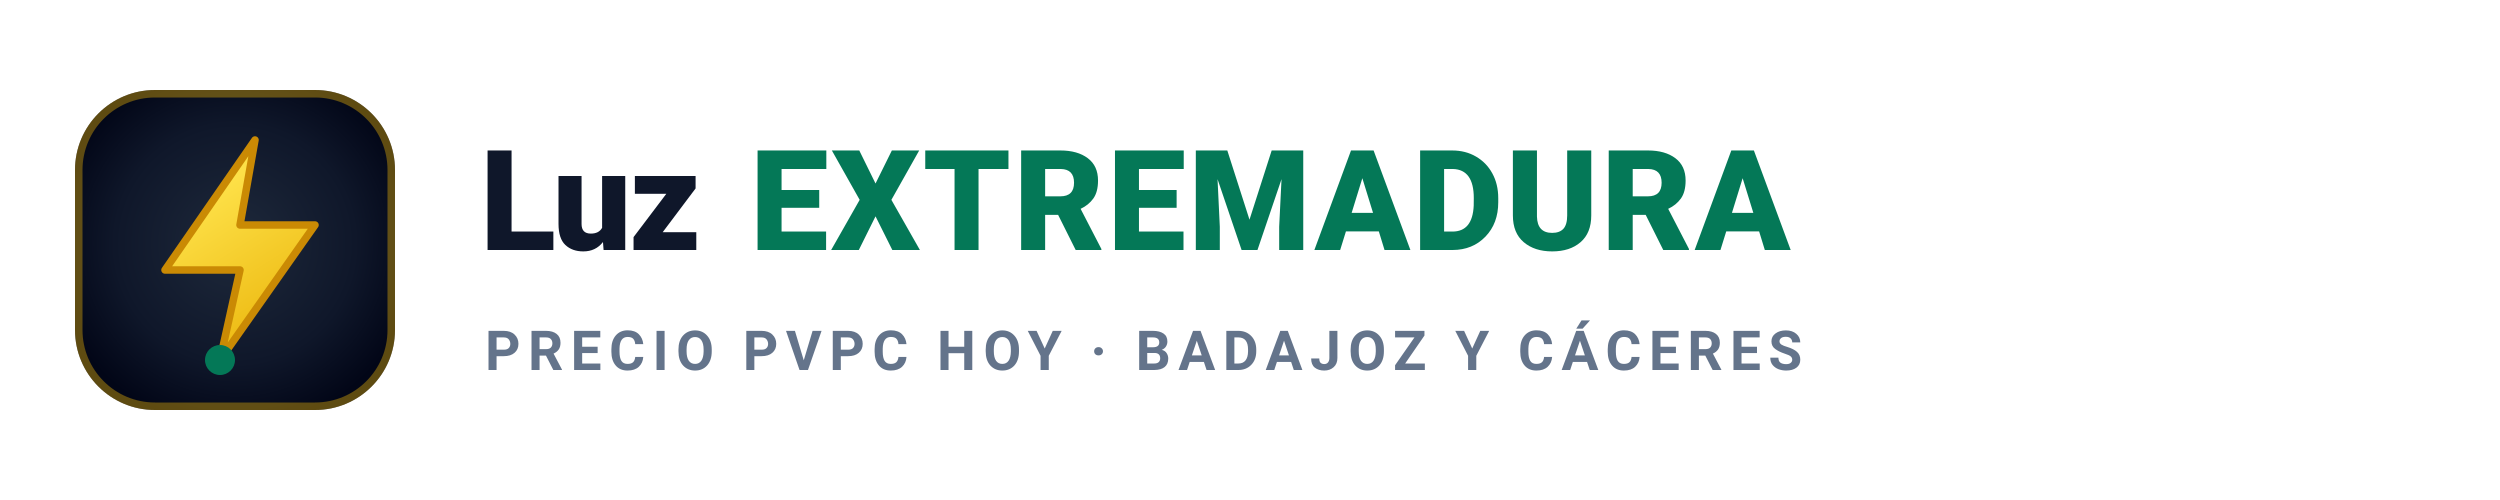
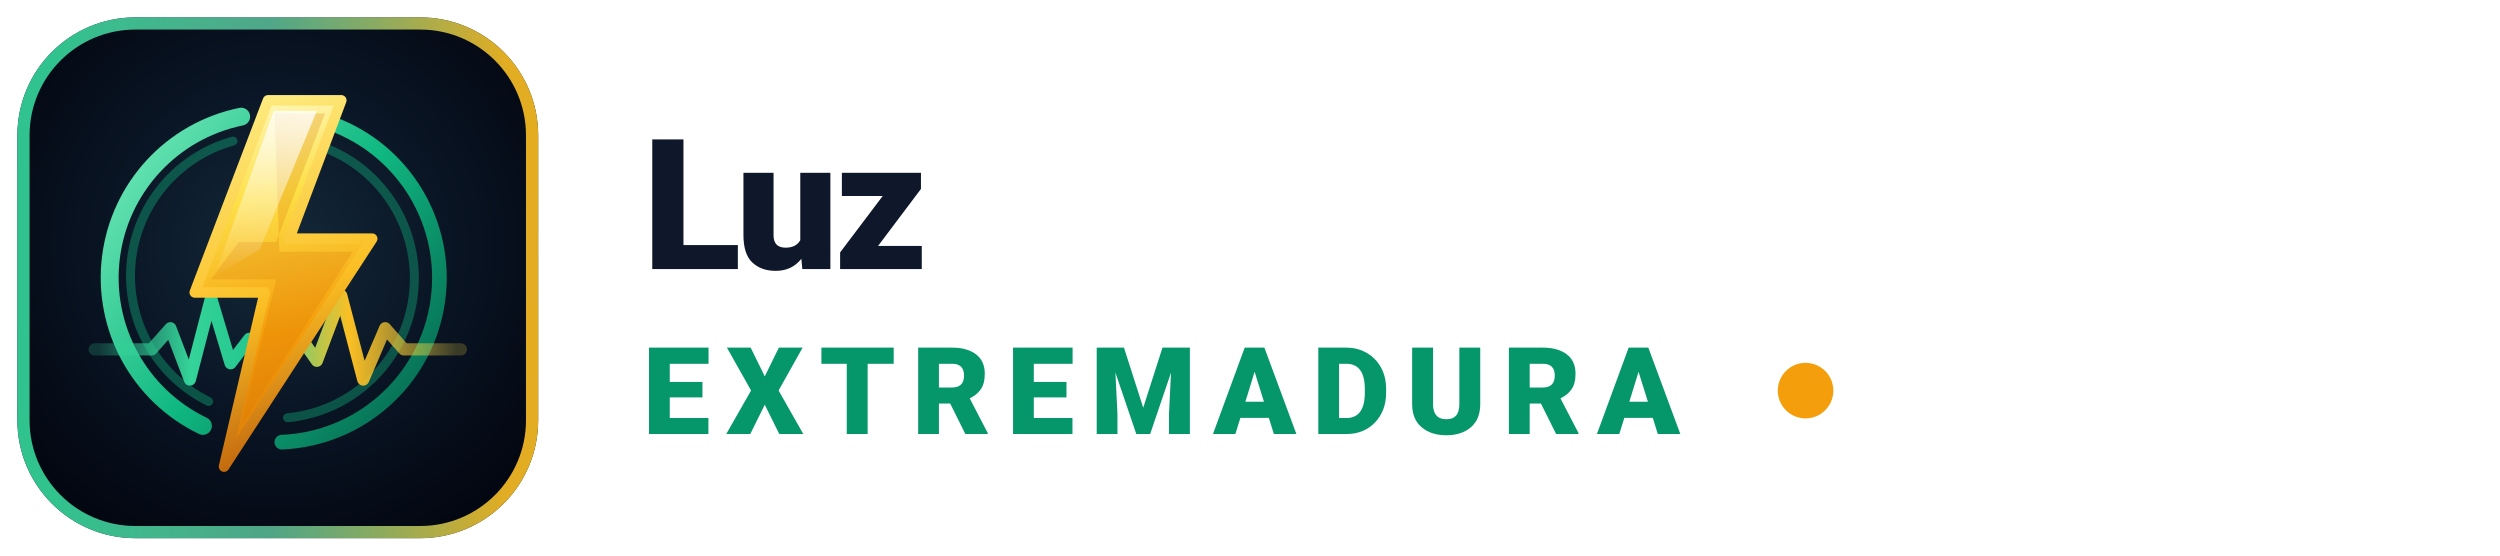
- <svg xmlns="http://www.w3.org/2000/svg" viewBox="0 0 500 100" fill="none" role="img" aria-label="Luz Extremadura">
+ <svg xmlns="http://www.w3.org/2000/svg" viewBox="0 0 288 64" fill="none" role="img" aria-label="Luz Extremadura">
  <defs>
-     <radialGradient id="logoBgGlow" cx="50%" cy="48%" r="58%">
-       <stop offset="0%" stop-color="#1e293b" />
-       <stop offset="65%" stop-color="#0f172a" />
-       <stop offset="100%" stop-color="#020617" />
+     <radialGradient id="logoLuzBgGlow" cx="50%" cy="44%" r="62%">
+       <stop offset="0%" stop-color="#14293a" />
+       <stop offset="55%" stop-color="#091423" />
+       <stop offset="100%" stop-color="#030711" />
    </radialGradient>
-     <linearGradient id="logoBoltGrad" x1="28" y1="20" x2="66" y2="80" gradientUnits="userSpaceOnUse">
-       <stop offset="0%" stop-color="#fde047" />
-       <stop offset="50%" stop-color="#eab308" />
-       <stop offset="100%" stop-color="#ca8a04" />
+     <linearGradient id="logoLuzBorderGrad" x1="4" y1="32" x2="60" y2="32" gradientUnits="userSpaceOnUse">
+       <stop offset="0%" stop-color="#34d399" stop-opacity="0.92" />
+       <stop offset="48%" stop-color="#6ee7b7" stop-opacity="0.7" />
+       <stop offset="100%" stop-color="#fbbf24" stop-opacity="0.9" />
+     </linearGradient>
+     <linearGradient id="logoLuzArcGrad" x1="12" y1="16" x2="52" y2="48" gradientUnits="userSpaceOnUse">
+       <stop offset="0%" stop-color="#6ee7b7" />
+       <stop offset="50%" stop-color="#10b981" />
+       <stop offset="100%" stop-color="#059669" stop-opacity="0.65" />
+     </linearGradient>
+     <linearGradient id="logoLuzBoltMain" x1="26" y1="10" x2="36" y2="54" gradientUnits="userSpaceOnUse">
+       <stop offset="0%" stop-color="#fef9c3" />
+       <stop offset="28%" stop-color="#fde047" />
+       <stop offset="65%" stop-color="#f59e0b" />
+       <stop offset="100%" stop-color="#d97706" />
+     </linearGradient>
+     <linearGradient id="logoLuzBoltEdge" x1="22" y1="10" x2="40" y2="55" gradientUnits="userSpaceOnUse">
+       <stop offset="0%" stop-color="#fef08a" />
+       <stop offset="55%" stop-color="#fbbf24" />
+       <stop offset="100%" stop-color="#b45309" />
+     </linearGradient>
+     <linearGradient id="logoLuzBoltShine" x1="28" y1="11" x2="25" y2="32" gradientUnits="userSpaceOnUse">
+       <stop offset="0%" stop-color="#ffffff" stop-opacity="0.78" />
+       <stop offset="100%" stop-color="#ffffff" stop-opacity="0.0" />
+     </linearGradient>
+     <linearGradient id="logoLuzWaveAmber" x1="30" y1="40" x2="54" y2="40" gradientUnits="userSpaceOnUse">
+       <stop offset="0%" stop-color="#34d399" />
+       <stop offset="45%" stop-color="#fbbf24" />
+       <stop offset="100%" stop-color="#fde047" stop-opacity="0.2" />
+     </linearGradient>
+     <linearGradient id="logoLuzWaveGreen" x1="10" y1="40" x2="38" y2="40" gradientUnits="userSpaceOnUse">
+       <stop offset="0%" stop-color="#34d399" stop-opacity="0.2" />
+       <stop offset="40%" stop-color="#34d399" />
+       <stop offset="100%" stop-color="#10b981" />
    </linearGradient>
  </defs>
-   <g transform="translate(15, 18)">
-     <rect width="64" height="64" rx="16" fill="url(#logoBgGlow)" />
-     <rect x="0.75" y="0.75" width="62.5" height="62.5" rx="15.25" stroke="#eab308" stroke-opacity="0.4" stroke-width="1.5" />
-     <path d="M36 10L18 36H33L29 54L48 27H33L36 10Z" fill="url(#logoBoltGrad)" stroke="#ca8a04" stroke-width="1.5" stroke-linejoin="round" stroke-linecap="round" />
-     <circle cx="29" cy="54" r="3" fill="#047857" />
+   <g transform="translate(2, 2) scale(0.9375)">
+     <rect width="64" height="64" rx="14.5" fill="url(#logoLuzBgGlow)" />
+     <rect x="0.75" y="0.75" width="62.5" height="62.5" rx="13.75" stroke="url(#logoLuzBorderGrad)" stroke-width="1.5" />
+     <path d="M27.5 12.2A20.2 20.2 0 0 0 22.8 50.2" stroke="url(#logoLuzArcGrad)" stroke-width="2.2" stroke-linecap="round" />
+     <path d="M39.5 13.4A20.2 20.2 0 0 1 32.5 52.2" stroke="url(#logoLuzArcGrad)" stroke-width="1.8" stroke-linecap="round" />
+     <path d="M26.5 15.2A17.2 17.2 0 0 0 23.5 47.2" stroke="#10b981" stroke-opacity="0.38" stroke-width="1.1" stroke-linecap="round" />
+     <path d="M38.2 16.2A17.2 17.2 0 0 1 33.2 49.2" stroke="#10b981" stroke-opacity="0.38" stroke-width="1.1" stroke-linecap="round" />
+     <path d="M9.5 40.8H16.5L18.8 38.2L21.2 44.5L23.8 34.5L26.2 42.5L28.5 39.5" stroke="url(#logoLuzWaveGreen)" stroke-width="1.5" stroke-linecap="round" stroke-linejoin="round" />
+     <path d="M31.5 44.8L34.2 38.5L36.8 42.2L39.8 34.2L42.5 44.5L45.2 38.2L47.5 40.8H54.5" stroke="url(#logoLuzWaveAmber)" stroke-width="1.5" stroke-linecap="round" stroke-linejoin="round" />
+     <path d="M30.8 10.2H39.8L33.4 27.2H43.6L25.4 55.2L30.4 33.8H21.8L30.8 10.2Z" fill="url(#logoLuzBoltMain)" stroke="url(#logoLuzBoltEdge)" stroke-width="1.3" stroke-linejoin="round" />
+     <path d="M31.6 11.8H37.8L31.8 27.6H27.2L23.8 32.2H31.8L27.5 50.2L41.2 28.8H32.2L31.6 11.8Z" fill="#d97706" fill-opacity="0.24" />
+     <path d="M31.5 11.5H36.8L29.8 28.5L24.2 31.8L31.5 11.5Z" fill="url(#logoLuzBoltShine)" />
  </g>
-   <text x="96" y="50" font-family="system-ui, -apple-system, BlinkMacSystemFont, 'Segoe UI', Roboto, sans-serif" font-size="28" font-weight="900" fill="#0f172a" letter-spacing="-0.5">Luz</text>
-   <text x="150" y="50" font-family="system-ui, -apple-system, BlinkMacSystemFont, 'Segoe UI', Roboto, sans-serif" font-size="28" font-weight="900" fill="#047857" letter-spacing="0.5">EXTREMADURA</text>
-   <text x="97" y="74" font-family="system-ui, -apple-system, BlinkMacSystemFont, 'Segoe UI', Roboto, sans-serif" font-size="11" font-weight="700" fill="#64748b" letter-spacing="1.5">PRECIO PVPC HOY · BADAJOZ Y CÁCERES</text>
+   <text x="74" y="31" font-family="system-ui, -apple-system, 'Segoe UI', Roboto, sans-serif" font-size="21" font-weight="800" fill="#0f172a" letter-spacing="-0.5">Luz</text>
+   <text x="74" y="50" font-family="system-ui, -apple-system, 'Segoe UI', Roboto, sans-serif" font-size="14" font-weight="800" fill="#059669" letter-spacing="1.8">EXTREMADURA</text>
+   <circle cx="208" cy="45" r="3.2" fill="#f59e0b" />
</svg>
